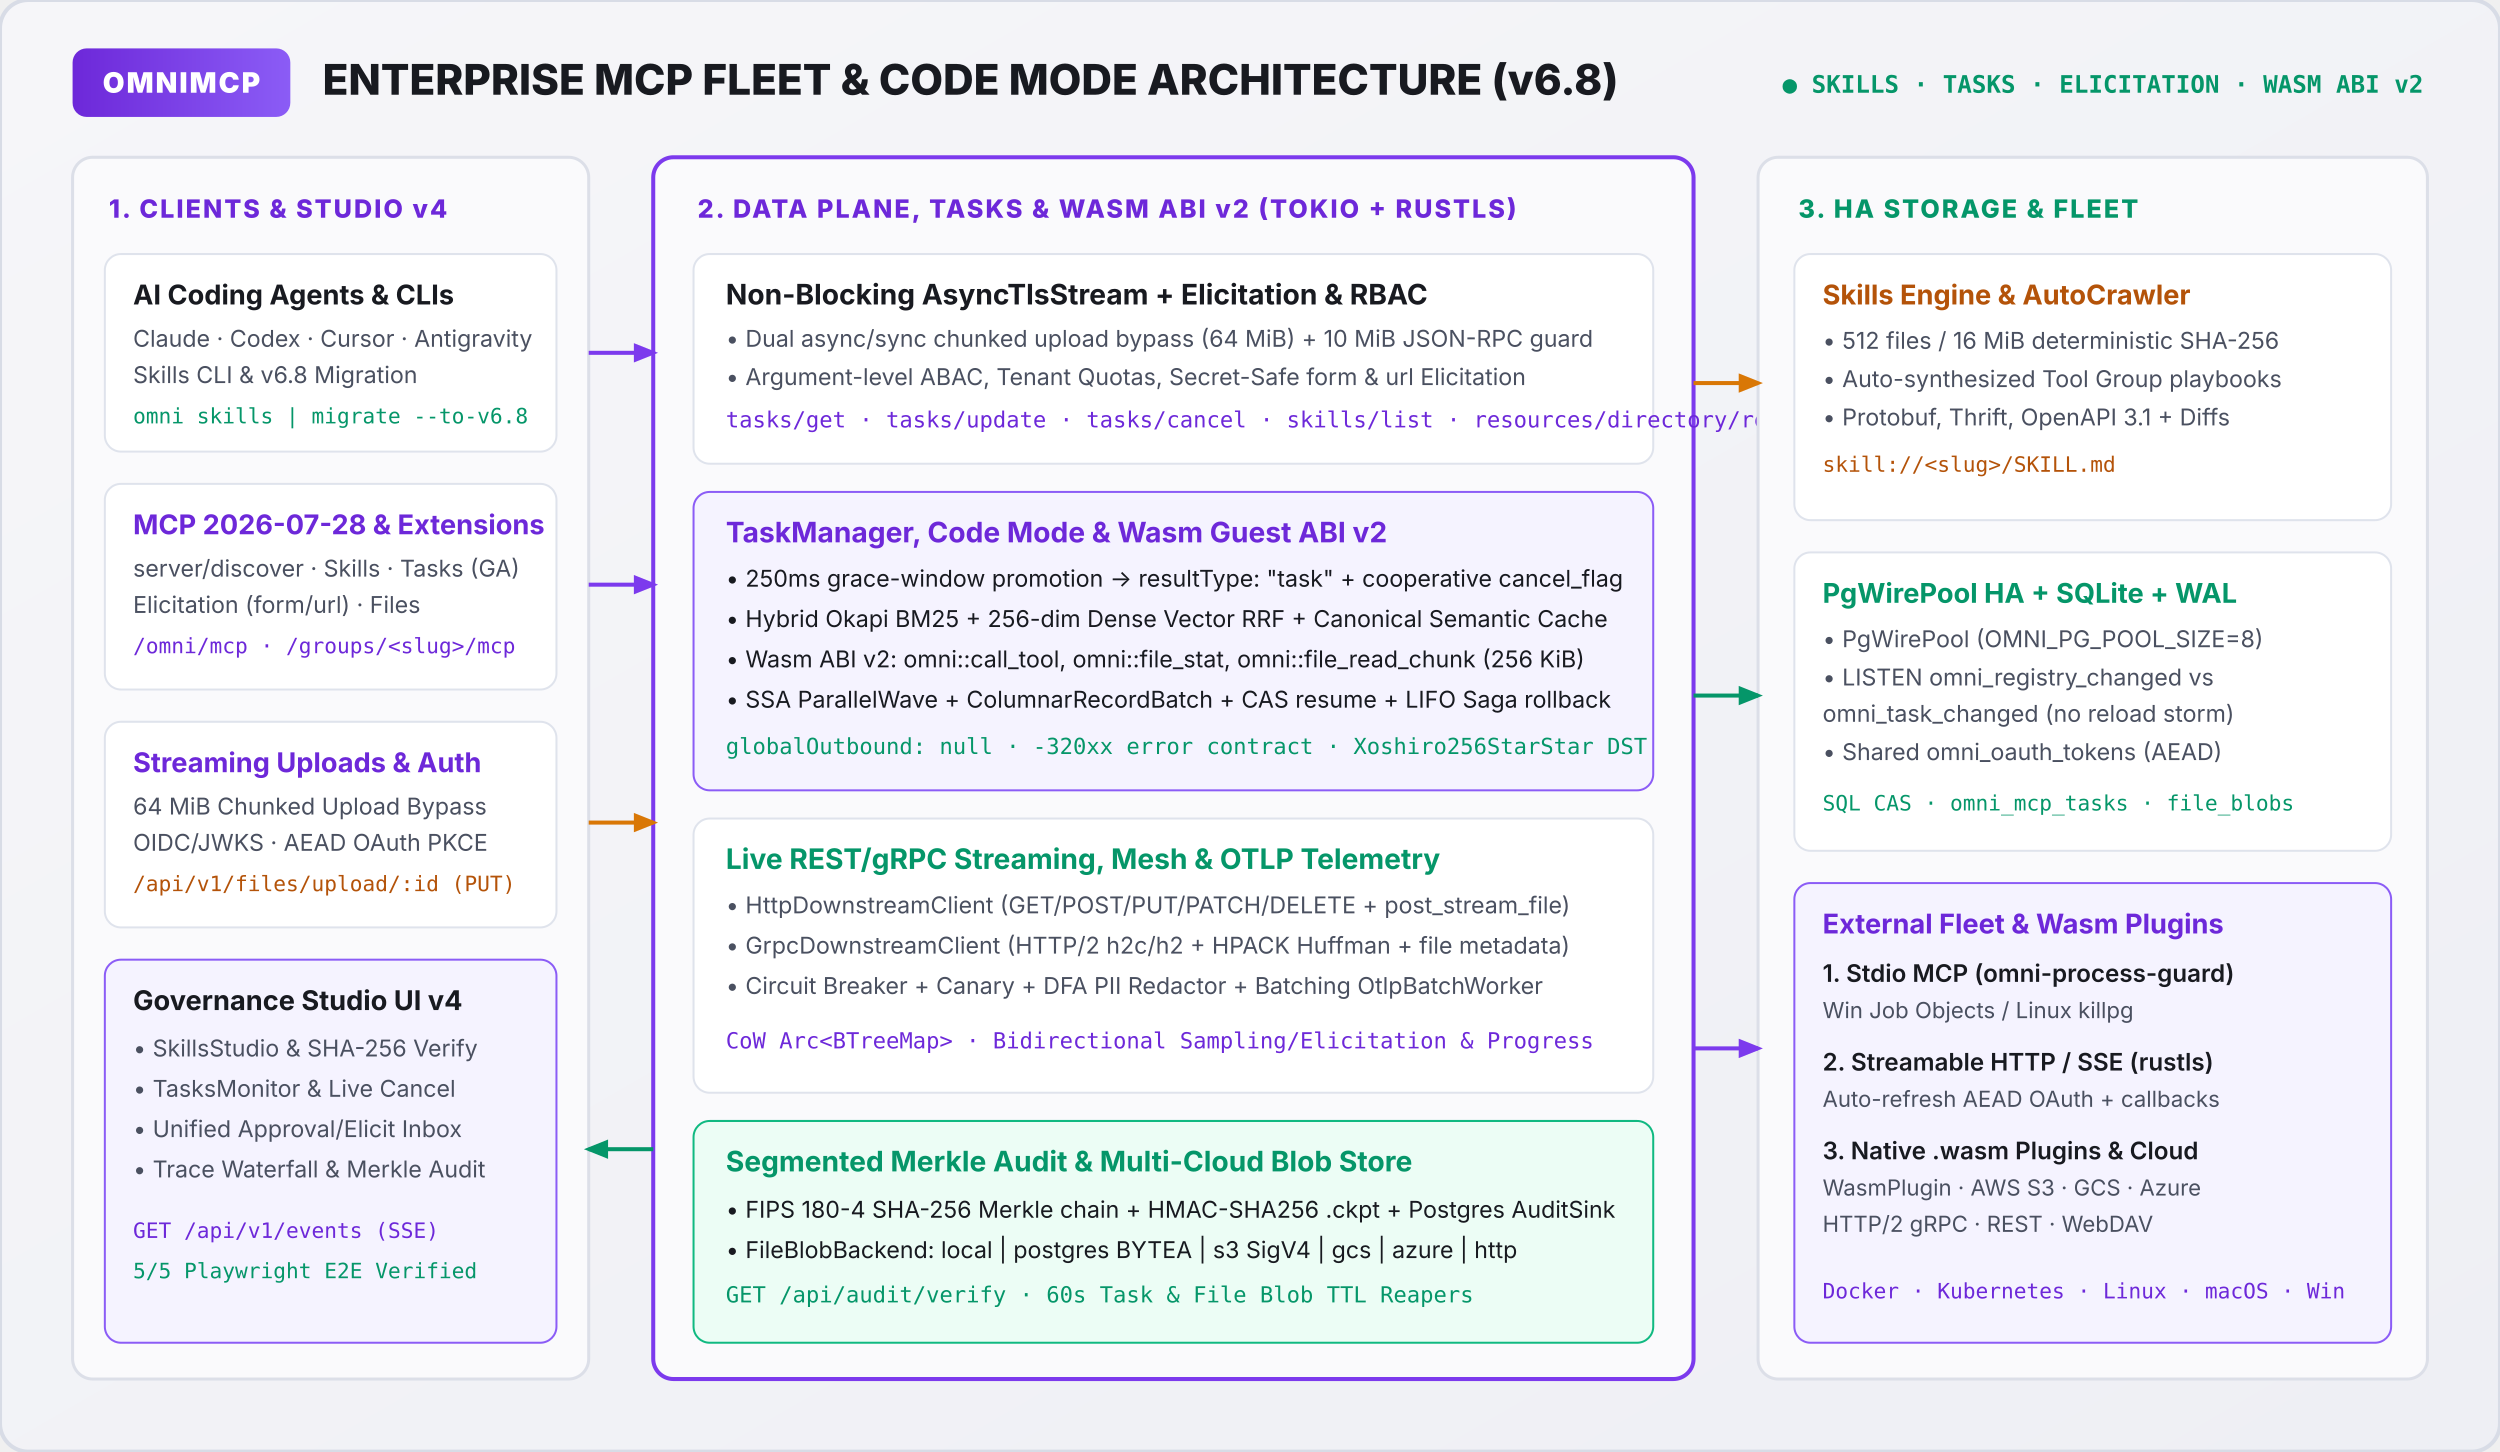
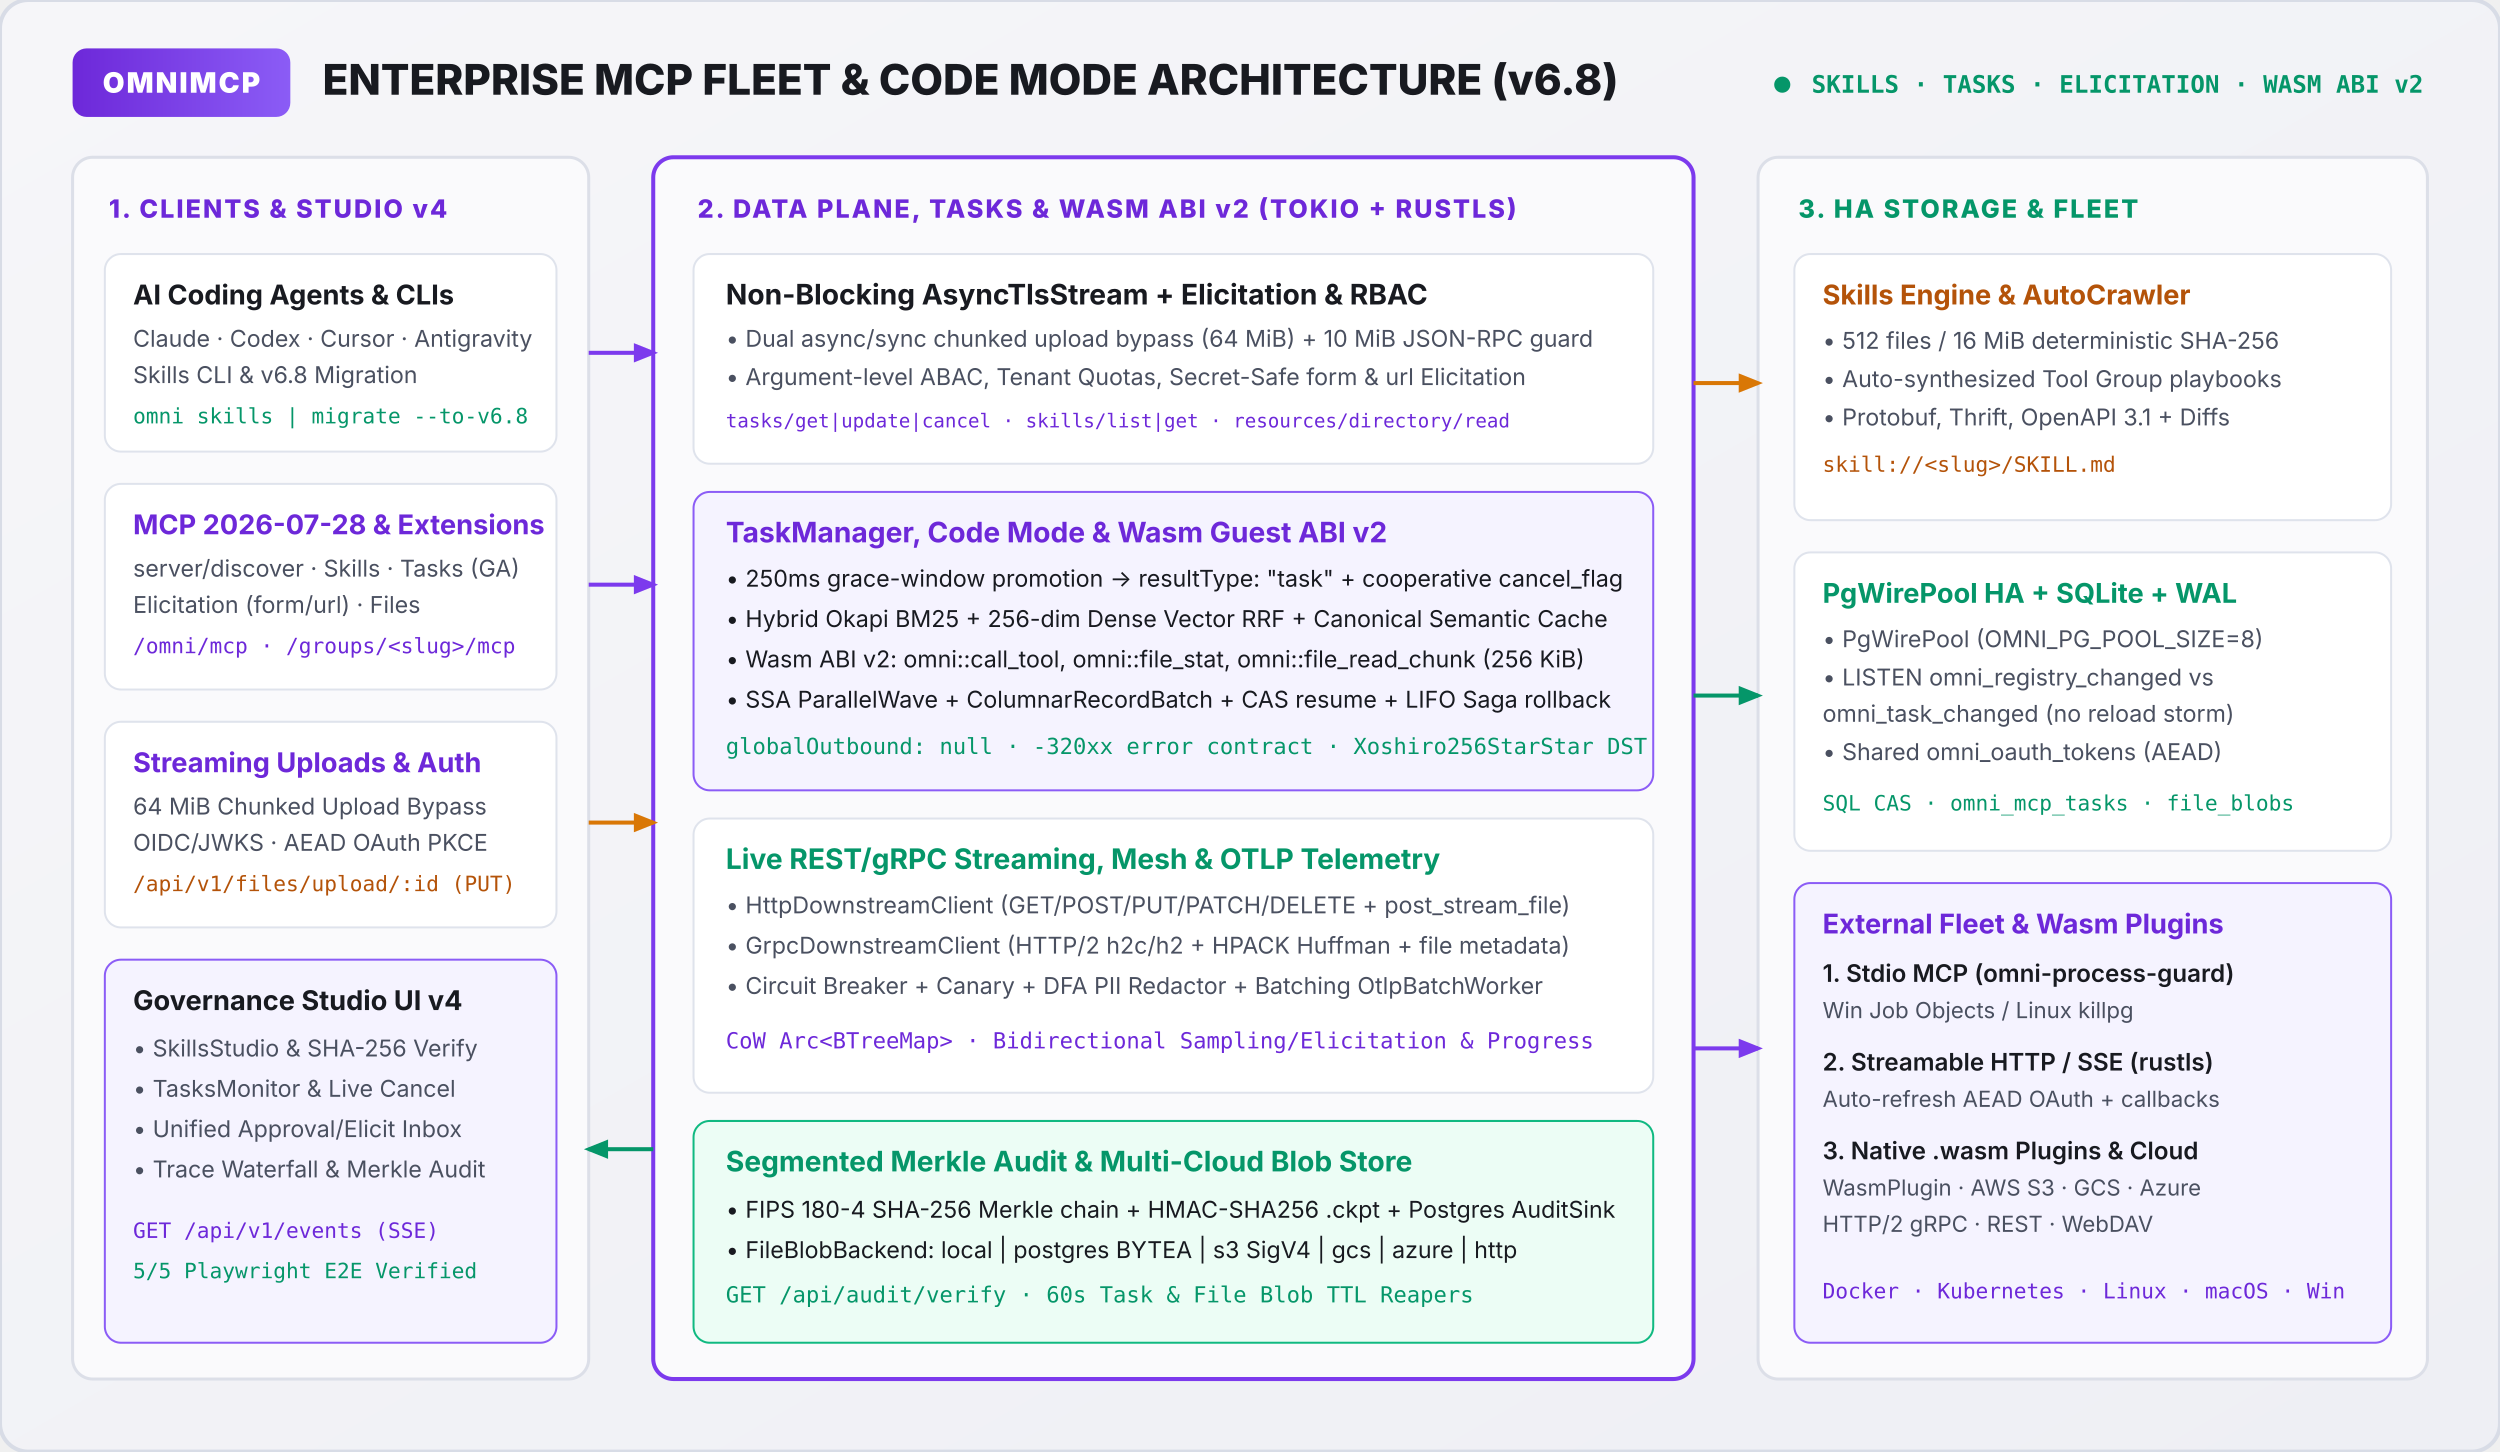
<svg xmlns="http://www.w3.org/2000/svg" viewBox="0 0 1240 720" width="100%" height="100%">
  <defs>
    <linearGradient id="bg" x1="0%" y1="0%" x2="100%" y2="100%">
      <stop offset="0%" stop-color="#F6F6F9" />
      <stop offset="100%" stop-color="#EEEFF4" />
    </linearGradient>
    <linearGradient id="violetGrad" x1="0%" y1="0%" x2="100%" y2="0%">
      <stop offset="0%" stop-color="#6D28D9" />
      <stop offset="100%" stop-color="#8B5CF6" />
    </linearGradient>
    <marker id="arrowViolet" viewBox="0 0 10 10" refX="8" refY="5" markerWidth="6" markerHeight="6" orient="auto-start-reverse">
      <path d="M 0 1 L 10 5 L 0 9 z" fill="#7C3AED" />
    </marker>
    <marker id="arrowGreen" viewBox="0 0 10 10" refX="8" refY="5" markerWidth="6" markerHeight="6" orient="auto-start-reverse">
      <path d="M 0 1 L 10 5 L 0 9 z" fill="#059669" />
    </marker>
    <marker id="arrowAmber" viewBox="0 0 10 10" refX="8" refY="5" markerWidth="6" markerHeight="6" orient="auto-start-reverse">
      <path d="M 0 1 L 10 5 L 0 9 z" fill="#D97706" />
    </marker>
  </defs>
  <rect width="1240" height="720" rx="14" fill="url(#bg)" stroke="#D8DCE6" stroke-width="2" />
  <rect x="36" y="24" width="108" height="34" rx="7" fill="url(#violetGrad)" />
  <text x="90" y="46" fill="#FFFFFF" font-family="-apple-system, BlinkMacSystemFont, 'Segoe UI', sans-serif" font-weight="900" font-size="14" text-anchor="middle" letter-spacing="1">OMNIMCP</text>
  <text x="160" y="47" fill="#181A20" font-family="-apple-system, BlinkMacSystemFont, 'Segoe UI', sans-serif" font-weight="800" font-size="21">ENTERPRISE MCP FLEET &amp; CODE MODE ARCHITECTURE (v6.8)</text>
-   <text x="1202" y="46" fill="#059669" font-family="monospace" font-weight="700" font-size="12" text-anchor="end">● SKILLS · TASKS · ELICITATION · WASM ABI v2</text>
+   <circle cx="884" cy="42" r="4" fill="#059669" />
+   <text x="1202" y="46" fill="#059669" font-family="monospace" font-weight="700" font-size="12" text-anchor="end">SKILLS · TASKS · ELICITATION · WASM ABI v2</text>
  <rect x="36" y="78" width="256" height="606" rx="10" fill="#FAFAFC" stroke="#DCDFE8" stroke-width="1.5" />
  <text x="54" y="108" fill="#6D28D9" font-family="-apple-system, sans-serif" font-weight="800" font-size="12.5" letter-spacing="1">1. CLIENTS &amp; STUDIO v4</text>
  <g transform="translate(52, 126)">
    <rect width="224" height="98" rx="8" fill="#FFFFFF" stroke="#DFE3EC" />
    <text x="14" y="25" fill="#181A20" font-family="-apple-system, sans-serif" font-weight="700" font-size="13.5">AI Coding Agents &amp; CLIs</text>
    <text x="14" y="46" fill="#4A5060" font-family="-apple-system, sans-serif" font-size="11.5">Claude · Codex · Cursor · Antigravity</text>
    <text x="14" y="64" fill="#4A5060" font-family="-apple-system, sans-serif" font-size="11.5">Skills CLI &amp; v6.8 Migration</text>
    <text x="14" y="84" fill="#059669" font-family="monospace" font-size="10.5">omni skills | migrate --to-v6.8</text>
  </g>
  <g transform="translate(52, 240)">
    <rect width="224" height="102" rx="8" fill="#FFFFFF" stroke="#DFE3EC" />
    <text x="14" y="25" fill="#6D28D9" font-family="-apple-system, sans-serif" font-weight="700" font-size="13.5">MCP 2026-07-28 &amp; Extensions</text>
    <text x="14" y="46" fill="#4A5060" font-family="-apple-system, sans-serif" font-size="11.5">server/discover · Skills · Tasks (GA)</text>
    <text x="14" y="64" fill="#4A5060" font-family="-apple-system, sans-serif" font-size="11.5">Elicitation (form/url) · Files</text>
    <text x="14" y="84" fill="#6D28D9" font-family="monospace" font-size="10.5">/omni/mcp · /groups/&lt;slug&gt;/mcp</text>
  </g>
  <g transform="translate(52, 358)">
    <rect width="224" height="102" rx="8" fill="#FFFFFF" stroke="#DFE3EC" />
    <text x="14" y="25" fill="#6D28D9" font-family="-apple-system, sans-serif" font-weight="700" font-size="13.5">Streaming Uploads &amp; Auth</text>
    <text x="14" y="46" fill="#4A5060" font-family="-apple-system, sans-serif" font-size="11.5">64 MiB Chunked Upload Bypass</text>
    <text x="14" y="64" fill="#4A5060" font-family="-apple-system, sans-serif" font-size="11.5">OIDC/JWKS · AEAD OAuth PKCE</text>
    <text x="14" y="84" fill="#B45309" font-family="monospace" font-size="10.5">/api/v1/files/upload/:id (PUT)</text>
  </g>
  <g transform="translate(52, 476)">
    <rect width="224" height="190" rx="8" fill="#F5F3FF" stroke="#8B5CF6" />
    <text x="14" y="25" fill="#181A20" font-family="-apple-system, sans-serif" font-weight="700" font-size="13.5">Governance Studio UI v4</text>
    <text x="14" y="48" fill="#4A5060" font-family="-apple-system, sans-serif" font-size="11.5">• SkillsStudio &amp; SHA-256 Verify</text>
    <text x="14" y="68" fill="#4A5060" font-family="-apple-system, sans-serif" font-size="11.5">• TasksMonitor &amp; Live Cancel</text>
    <text x="14" y="88" fill="#4A5060" font-family="-apple-system, sans-serif" font-size="11.5">• Unified Approval/Elicit Inbox</text>
    <text x="14" y="108" fill="#4A5060" font-family="-apple-system, sans-serif" font-size="11.5">• Trace Waterfall &amp; Merkle Audit</text>
    <text x="14" y="138" fill="#6D28D9" font-family="monospace" font-size="10.5">GET /api/v1/events (SSE)</text>
    <text x="14" y="158" fill="#059669" font-family="monospace" font-size="10.5">5/5 Playwright E2E Verified</text>
  </g>
  <rect x="324" y="78" width="516" height="606" rx="10" fill="#FAFAFC" stroke="#7C3AED" stroke-width="2" />
  <text x="346" y="108" fill="#6D28D9" font-family="-apple-system, sans-serif" font-weight="800" font-size="12.5" letter-spacing="1">2. DATA PLANE, TASKS &amp; WASM ABI v2 (TOKIO + RUSTLS)</text>
  <g transform="translate(344, 126)">
    <rect width="476" height="104" rx="8" fill="#FFFFFF" stroke="#DFE3EC" />
    <text x="16" y="25" fill="#181A20" font-family="-apple-system, sans-serif" font-weight="700" font-size="14">Non-Blocking AsyncTlsStream + Elicitation &amp; RBAC</text>
    <text x="16" y="46" fill="#4A5060" font-family="-apple-system, sans-serif" font-size="11.5">• Dual async/sync chunked upload bypass (64 MiB) + 10 MiB JSON-RPC guard</text>
    <text x="16" y="65" fill="#4A5060" font-family="-apple-system, sans-serif" font-size="11.5">• Argument-level ABAC, Tenant Quotas, Secret-Safe form &amp; url Elicitation</text>
-     <text x="16" y="86" fill="#6D28D9" font-family="monospace" font-size="11">tasks/get · tasks/update · tasks/cancel · skills/list · resources/directory/read</text>
+     <text x="16" y="86" fill="#6D28D9" font-family="monospace" font-size="9.5">tasks/get|update|cancel · skills/list|get · resources/directory/read</text>
  </g>
  <g transform="translate(344, 244)">
    <rect width="476" height="148" rx="8" fill="#F5F3FF" stroke="#8B5CF6" />
    <text x="16" y="25" fill="#6D28D9" font-family="-apple-system, sans-serif" font-weight="700" font-size="14">TaskManager, Code Mode &amp; Wasm Guest ABI v2</text>
    <text x="16" y="47" fill="#181A20" font-family="-apple-system, sans-serif" font-size="11.5">• 250ms grace-window promotion → resultType: "task" + cooperative cancel_flag</text>
    <text x="16" y="67" fill="#181A20" font-family="-apple-system, sans-serif" font-size="11.5">• Hybrid Okapi BM25 + 256-dim Dense Vector RRF + Canonical Semantic Cache</text>
    <text x="16" y="87" fill="#181A20" font-family="-apple-system, sans-serif" font-size="11.5">• Wasm ABI v2: omni::call_tool, omni::file_stat, omni::file_read_chunk (256 KiB)</text>
    <text x="16" y="107" fill="#181A20" font-family="-apple-system, sans-serif" font-size="11.5">• SSA ParallelWave + ColumnarRecordBatch + CAS resume + LIFO Saga rollback</text>
    <text x="16" y="130" fill="#059669" font-family="monospace" font-size="11">globalOutbound: null · -320xx error contract · Xoshiro256StarStar DST</text>
  </g>
  <g transform="translate(344, 406)">
    <rect width="476" height="136" rx="8" fill="#FFFFFF" stroke="#DFE3EC" />
    <text x="16" y="25" fill="#059669" font-family="-apple-system, sans-serif" font-weight="700" font-size="14">Live REST/gRPC Streaming, Mesh &amp; OTLP Telemetry</text>
    <text x="16" y="47" fill="#4A5060" font-family="-apple-system, sans-serif" font-size="11.5">• HttpDownstreamClient (GET/POST/PUT/PATCH/DELETE + post_stream_file)</text>
    <text x="16" y="67" fill="#4A5060" font-family="-apple-system, sans-serif" font-size="11.5">• GrpcDownstreamClient (HTTP/2 h2c/h2 + HPACK Huffman + file metadata)</text>
    <text x="16" y="87" fill="#4A5060" font-family="-apple-system, sans-serif" font-size="11.5">• Circuit Breaker + Canary + DFA PII Redactor + Batching OtlpBatchWorker</text>
    <text x="16" y="114" fill="#6D28D9" font-family="monospace" font-size="11">CoW Arc&lt;BTreeMap&gt; · Bidirectional Sampling/Elicitation &amp; Progress</text>
  </g>
  <g transform="translate(344, 556)">
    <rect width="476" height="110" rx="8" fill="#ECFDF5" stroke="#10B981" />
    <text x="16" y="25" fill="#059669" font-family="-apple-system, sans-serif" font-weight="700" font-size="14">Segmented Merkle Audit &amp; Multi-Cloud Blob Store</text>
    <text x="16" y="48" fill="#181A20" font-family="-apple-system, sans-serif" font-size="11.5">• FIPS 180-4 SHA-256 Merkle chain + HMAC-SHA256 .ckpt + Postgres AuditSink</text>
    <text x="16" y="68" fill="#181A20" font-family="-apple-system, sans-serif" font-size="11.5">• FileBlobBackend: local | postgres BYTEA | s3 SigV4 | gcs | azure | http</text>
    <text x="16" y="90" fill="#059669" font-family="monospace" font-size="11">GET /api/audit/verify · 60s Task &amp; File Blob TTL Reapers</text>
  </g>
  <rect x="872" y="78" width="332" height="606" rx="10" fill="#FAFAFC" stroke="#DCDFE8" stroke-width="1.5" />
  <text x="892" y="108" fill="#059669" font-family="-apple-system, sans-serif" font-weight="800" font-size="12.5" letter-spacing="1">3. HA STORAGE &amp; FLEET</text>
  <g transform="translate(890, 126)">
    <rect width="296" height="132" rx="8" fill="#FFFFFF" stroke="#DFE3EC" />
    <text x="14" y="25" fill="#B45309" font-family="-apple-system, sans-serif" font-weight="700" font-size="13.5">Skills Engine &amp; AutoCrawler</text>
    <text x="14" y="47" fill="#4A5060" font-family="-apple-system, sans-serif" font-size="11.5">• 512 files / 16 MiB deterministic SHA-256</text>
    <text x="14" y="66" fill="#4A5060" font-family="-apple-system, sans-serif" font-size="11.5">• Auto-synthesized Tool Group playbooks</text>
    <text x="14" y="85" fill="#4A5060" font-family="-apple-system, sans-serif" font-size="11.5">• Protobuf, Thrift, OpenAPI 3.1 + Diffs</text>
    <text x="14" y="108" fill="#B45309" font-family="monospace" font-size="10.5">skill://&lt;slug&gt;/SKILL.md</text>
  </g>
  <g transform="translate(890, 274)">
    <rect width="296" height="148" rx="8" fill="#FFFFFF" stroke="#DFE3EC" />
    <text x="14" y="25" fill="#059669" font-family="-apple-system, sans-serif" font-weight="700" font-size="13.5">PgWirePool HA + SQLite + WAL</text>
    <text x="14" y="47" fill="#4A5060" font-family="-apple-system, sans-serif" font-size="11.5">• PgWirePool (OMNI_PG_POOL_SIZE=8)</text>
    <text x="14" y="66" fill="#4A5060" font-family="-apple-system, sans-serif" font-size="11.5">• LISTEN omni_registry_changed vs</text>
    <text x="14" y="84" fill="#4A5060" font-family="-apple-system, sans-serif" font-size="11.5">  omni_task_changed (no reload storm)</text>
    <text x="14" y="103" fill="#4A5060" font-family="-apple-system, sans-serif" font-size="11.5">• Shared omni_oauth_tokens (AEAD)</text>
    <text x="14" y="128" fill="#059669" font-family="monospace" font-size="10.5">SQL CAS · omni_mcp_tasks · file_blobs</text>
  </g>
  <g transform="translate(890, 438)">
    <rect width="296" height="228" rx="8" fill="#F5F3FF" stroke="#8B5CF6" />
    <text x="14" y="25" fill="#6D28D9" font-family="-apple-system, sans-serif" font-weight="700" font-size="13.5">External Fleet &amp; Wasm Plugins</text>
    <text x="14" y="49" fill="#181A20" font-family="-apple-system, sans-serif" font-weight="600" font-size="12">1. Stdio MCP (omni-process-guard)</text>
    <text x="14" y="67" fill="#4A5060" font-family="-apple-system, sans-serif" font-size="11">   Win Job Objects / Linux killpg</text>
    <text x="14" y="93" fill="#181A20" font-family="-apple-system, sans-serif" font-weight="600" font-size="12">2. Streamable HTTP / SSE (rustls)</text>
    <text x="14" y="111" fill="#4A5060" font-family="-apple-system, sans-serif" font-size="11">   Auto-refresh AEAD OAuth + callbacks</text>
    <text x="14" y="137" fill="#181A20" font-family="-apple-system, sans-serif" font-weight="600" font-size="12">3. Native .wasm Plugins &amp; Cloud</text>
    <text x="14" y="155" fill="#4A5060" font-family="-apple-system, sans-serif" font-size="11">   WasmPlugin · AWS S3 · GCS · Azure</text>
    <text x="14" y="173" fill="#4A5060" font-family="-apple-system, sans-serif" font-size="11">   HTTP/2 gRPC · REST · WebDAV</text>
    <text x="14" y="206" fill="#6D28D9" font-family="monospace" font-size="10.5">Docker · Kubernetes · Linux · macOS · Win</text>
  </g>
  <line x1="292" y1="175" x2="324" y2="175" stroke="#7C3AED" stroke-width="2" marker-end="url(#arrowViolet)" />
  <line x1="292" y1="290" x2="324" y2="290" stroke="#7C3AED" stroke-width="2" marker-end="url(#arrowViolet)" />
  <line x1="292" y1="408" x2="324" y2="408" stroke="#D97706" stroke-width="2" marker-end="url(#arrowAmber)" />
  <line x1="324" y1="570" x2="292" y2="570" stroke="#059669" stroke-width="2" marker-end="url(#arrowGreen)" />
  <line x1="840" y1="190" x2="872" y2="190" stroke="#D97706" stroke-width="2" marker-end="url(#arrowAmber)" />
  <line x1="840" y1="345" x2="872" y2="345" stroke="#059669" stroke-width="2" marker-end="url(#arrowGreen)" />
  <line x1="840" y1="520" x2="872" y2="520" stroke="#7C3AED" stroke-width="2" marker-end="url(#arrowViolet)" />
</svg>
